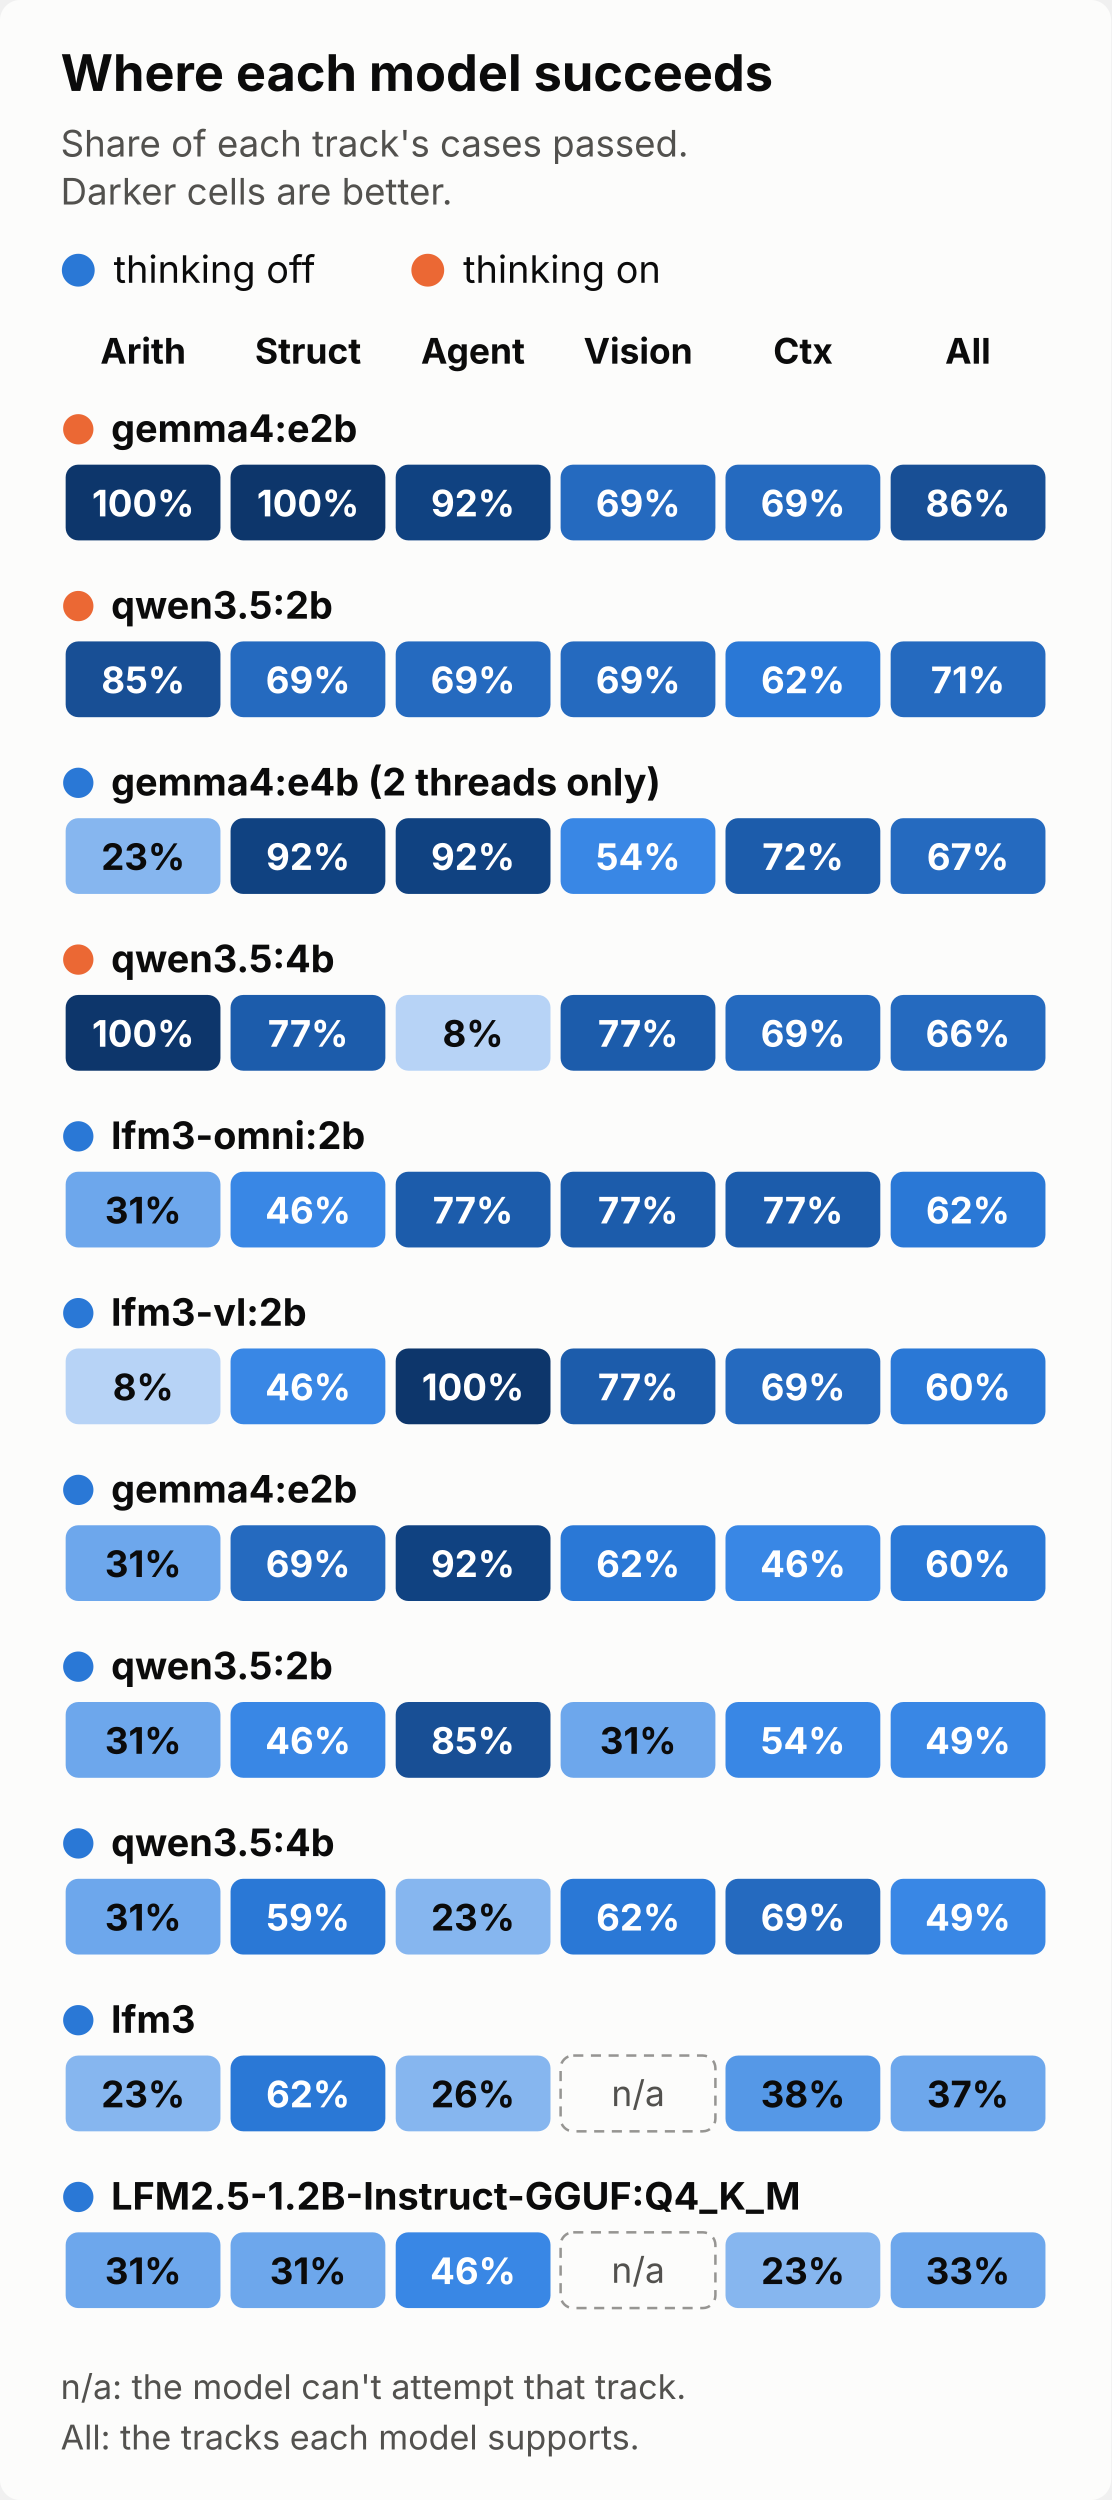
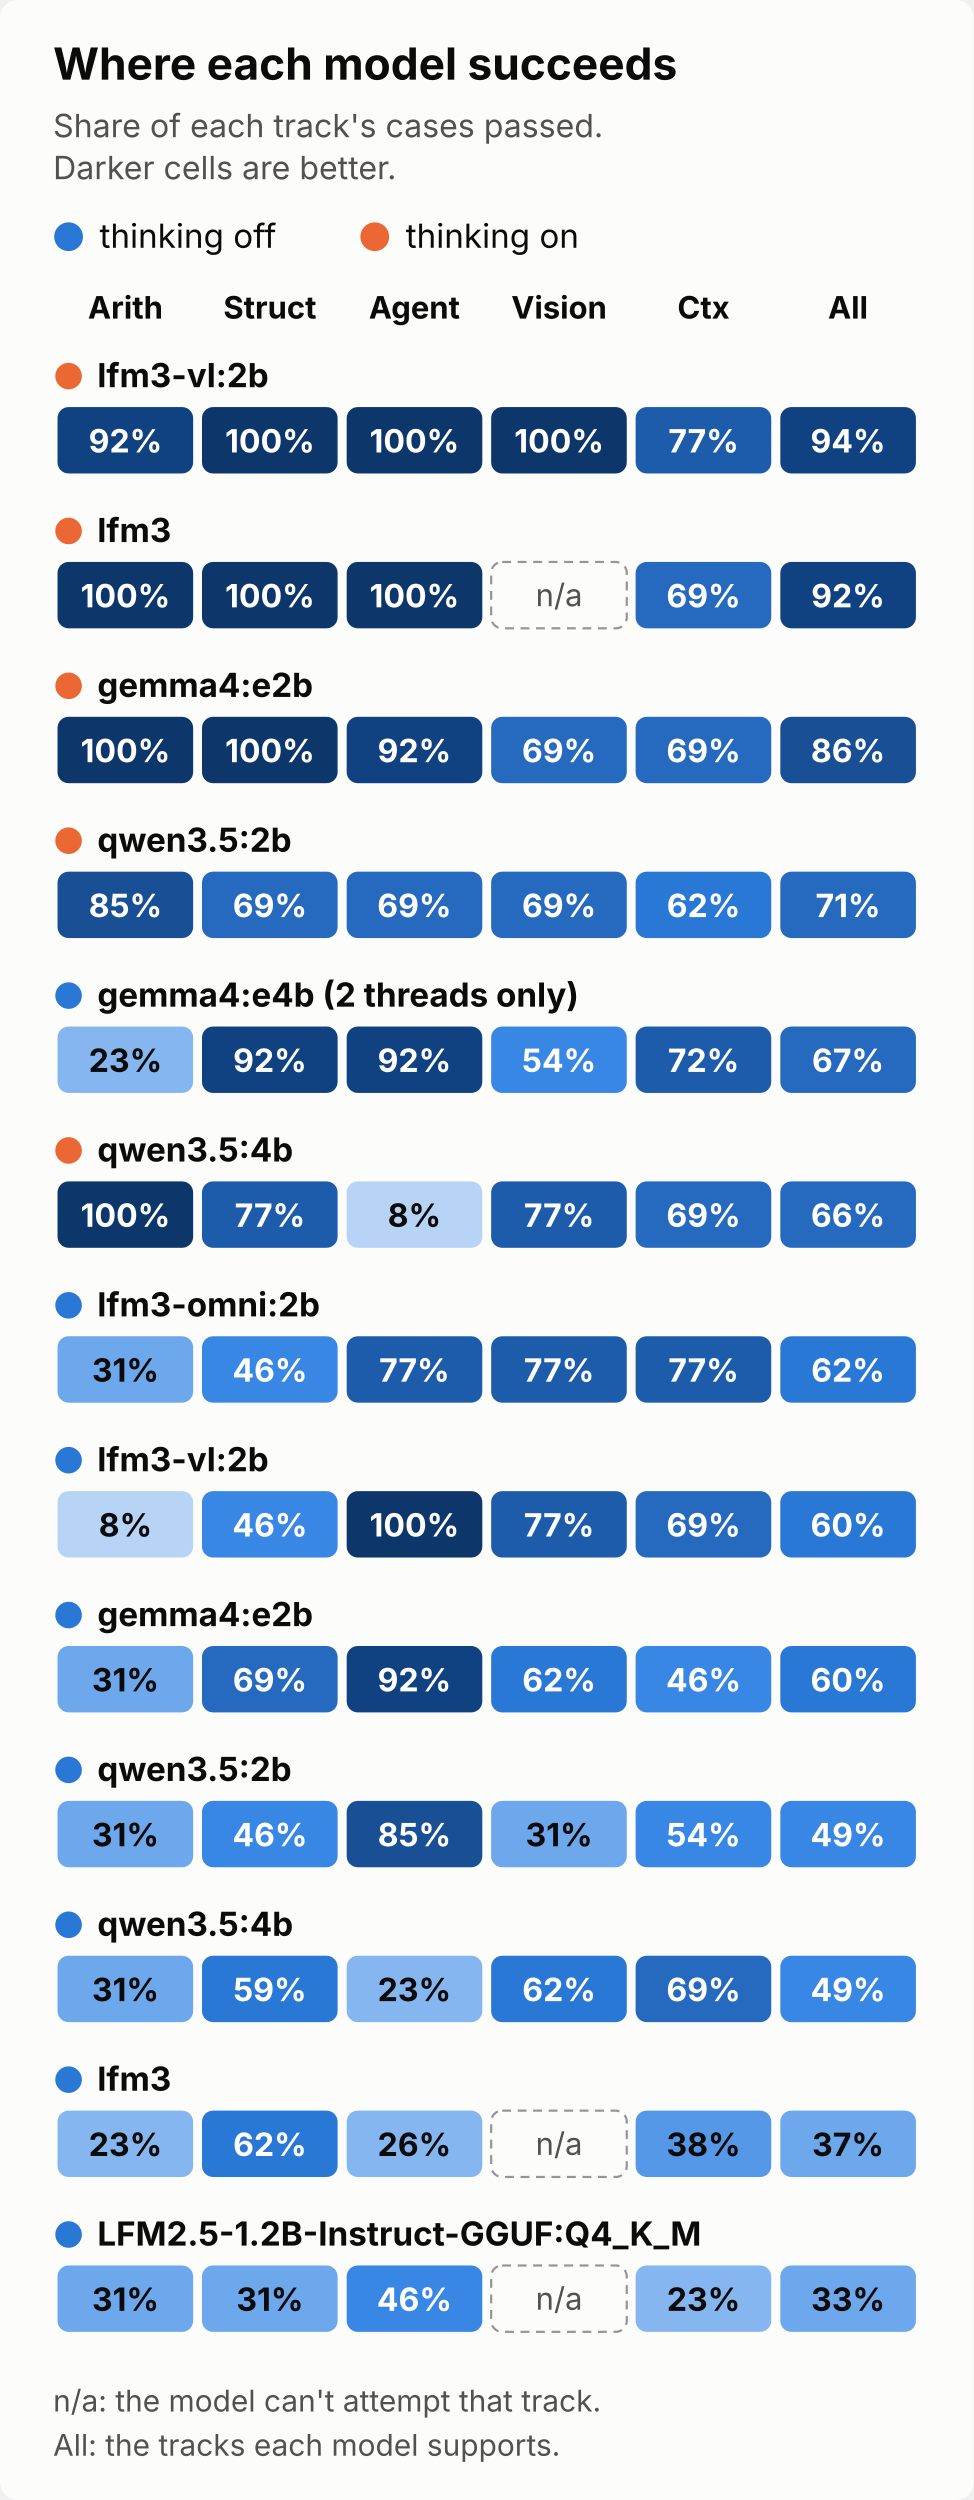
- <svg xmlns="http://www.w3.org/2000/svg" width="440" height="990" viewBox="0 0 440 990" role="img" aria-label="Where each model succeeds">
-   <rect width="440" height="990" rx="8" fill="#fcfcfb" />
+ <svg xmlns="http://www.w3.org/2000/svg" width="440" height="1130" viewBox="0 0 440 1130" role="img" aria-label="Where each model succeeds">
+   <rect width="440" height="1130" rx="8" fill="#fcfcfb" />
  <text x="24.0" y="36.0" font-size="20" font-weight="700" text-anchor="start" fill="#0b0b0b" font-family="system-ui, -apple-system, Segoe UI, sans-serif">Where each model succeeds</text>
  <text x="24.0" y="62.0" font-size="14.5" font-weight="normal" text-anchor="start" fill="#52514e" font-family="system-ui, -apple-system, Segoe UI, sans-serif">Share of each track's cases passed.</text>
  <text x="24.0" y="81.0" font-size="14.5" font-weight="normal" text-anchor="start" fill="#52514e" font-family="system-ui, -apple-system, Segoe UI, sans-serif">Darker cells are better.</text>
  <circle cx="31.0" cy="107.0" r="7.5" fill="#2a78d6" stroke="#fcfcfb" stroke-width="2" />
  <text x="45.0" y="112.0" font-size="15" font-weight="normal" text-anchor="start" fill="#0b0b0b" font-family="system-ui, -apple-system, Segoe UI, sans-serif">thinking off</text>
  <circle cx="169.4" cy="107.0" r="7.5" fill="#eb6834" stroke="#fcfcfb" stroke-width="2" />
  <text x="183.4" y="112.0" font-size="15" font-weight="normal" text-anchor="start" fill="#0b0b0b" font-family="system-ui, -apple-system, Segoe UI, sans-serif">thinking on</text>
  <text x="56.7" y="144.0" font-size="14" font-weight="700" text-anchor="middle" fill="#0b0b0b" font-family="system-ui, -apple-system, Segoe UI, sans-serif">Arith</text>
  <text x="122.0" y="144.0" font-size="14" font-weight="700" text-anchor="middle" fill="#0b0b0b" font-family="system-ui, -apple-system, Segoe UI, sans-serif">Struct</text>
  <text x="187.3" y="144.0" font-size="14" font-weight="700" text-anchor="middle" fill="#0b0b0b" font-family="system-ui, -apple-system, Segoe UI, sans-serif">Agent</text>
  <text x="252.7" y="144.0" font-size="14" font-weight="700" text-anchor="middle" fill="#0b0b0b" font-family="system-ui, -apple-system, Segoe UI, sans-serif">Vision</text>
  <text x="318.0" y="144.0" font-size="14" font-weight="700" text-anchor="middle" fill="#0b0b0b" font-family="system-ui, -apple-system, Segoe UI, sans-serif">Ctx</text>
  <text x="383.3" y="144.0" font-size="14" font-weight="700" text-anchor="middle" fill="#0b0b0b" font-family="system-ui, -apple-system, Segoe UI, sans-serif">All</text>
  <circle cx="31.0" cy="170.0" r="7" fill="#eb6834" stroke="#fcfcfb" stroke-width="2" />
-   <text x="44.0" y="175.0" font-size="15" font-weight="700" text-anchor="start" fill="#0b0b0b" font-family="system-ui, -apple-system, Segoe UI, sans-serif">gemma4:e2b</text>
-   <rect x="26.0" y="184" width="61.3" height="30" rx="5" fill="#0d366b" />
-   <text x="56.7" y="204.5" font-size="14.5" font-weight="700" text-anchor="middle" fill="#ffffff" font-family="system-ui, -apple-system, Segoe UI, sans-serif">100%</text>
+   <text x="44.0" y="175.0" font-size="15" font-weight="700" text-anchor="start" fill="#0b0b0b" font-family="system-ui, -apple-system, Segoe UI, sans-serif">lfm3-vl:2b</text>
+   <rect x="26.0" y="184" width="61.3" height="30" rx="5" fill="#104281" />
+   <text x="56.7" y="204.5" font-size="14.5" font-weight="700" text-anchor="middle" fill="#ffffff" font-family="system-ui, -apple-system, Segoe UI, sans-serif">92%</text>
  <rect x="91.3" y="184" width="61.3" height="30" rx="5" fill="#0d366b" />
  <text x="122.0" y="204.5" font-size="14.5" font-weight="700" text-anchor="middle" fill="#ffffff" font-family="system-ui, -apple-system, Segoe UI, sans-serif">100%</text>
-   <rect x="156.7" y="184" width="61.3" height="30" rx="5" fill="#104281" />
-   <text x="187.3" y="204.5" font-size="14.5" font-weight="700" text-anchor="middle" fill="#ffffff" font-family="system-ui, -apple-system, Segoe UI, sans-serif">92%</text>
-   <rect x="222.0" y="184" width="61.3" height="30" rx="5" fill="#256abf" />
-   <text x="252.7" y="204.5" font-size="14.5" font-weight="700" text-anchor="middle" fill="#ffffff" font-family="system-ui, -apple-system, Segoe UI, sans-serif">69%</text>
-   <rect x="287.3" y="184" width="61.3" height="30" rx="5" fill="#256abf" />
-   <text x="318.0" y="204.5" font-size="14.5" font-weight="700" text-anchor="middle" fill="#ffffff" font-family="system-ui, -apple-system, Segoe UI, sans-serif">69%</text>
-   <rect x="352.7" y="184" width="61.3" height="30" rx="5" fill="#184f95" />
-   <text x="383.3" y="204.5" font-size="14.5" font-weight="700" text-anchor="middle" fill="#ffffff" font-family="system-ui, -apple-system, Segoe UI, sans-serif">86%</text>
+   <rect x="156.7" y="184" width="61.3" height="30" rx="5" fill="#0d366b" />
+   <text x="187.3" y="204.5" font-size="14.5" font-weight="700" text-anchor="middle" fill="#ffffff" font-family="system-ui, -apple-system, Segoe UI, sans-serif">100%</text>
+   <rect x="222.0" y="184" width="61.3" height="30" rx="5" fill="#0d366b" />
+   <text x="252.7" y="204.5" font-size="14.5" font-weight="700" text-anchor="middle" fill="#ffffff" font-family="system-ui, -apple-system, Segoe UI, sans-serif">100%</text>
+   <rect x="287.3" y="184" width="61.3" height="30" rx="5" fill="#1c5cab" />
+   <text x="318.0" y="204.5" font-size="14.5" font-weight="700" text-anchor="middle" fill="#ffffff" font-family="system-ui, -apple-system, Segoe UI, sans-serif">77%</text>
+   <rect x="352.7" y="184" width="61.3" height="30" rx="5" fill="#104281" />
+   <text x="383.3" y="204.5" font-size="14.5" font-weight="700" text-anchor="middle" fill="#ffffff" font-family="system-ui, -apple-system, Segoe UI, sans-serif">94%</text>
  <circle cx="31.0" cy="240.0" r="7" fill="#eb6834" stroke="#fcfcfb" stroke-width="2" />
-   <text x="44.0" y="245.0" font-size="15" font-weight="700" text-anchor="start" fill="#0b0b0b" font-family="system-ui, -apple-system, Segoe UI, sans-serif">qwen3.5:2b</text>
-   <rect x="26.0" y="254" width="61.3" height="30" rx="5" fill="#184f95" />
-   <text x="56.7" y="274.5" font-size="14.5" font-weight="700" text-anchor="middle" fill="#ffffff" font-family="system-ui, -apple-system, Segoe UI, sans-serif">85%</text>
-   <rect x="91.3" y="254" width="61.3" height="30" rx="5" fill="#256abf" />
-   <text x="122.0" y="274.5" font-size="14.5" font-weight="700" text-anchor="middle" fill="#ffffff" font-family="system-ui, -apple-system, Segoe UI, sans-serif">69%</text>
-   <rect x="156.7" y="254" width="61.3" height="30" rx="5" fill="#256abf" />
-   <text x="187.3" y="274.5" font-size="14.5" font-weight="700" text-anchor="middle" fill="#ffffff" font-family="system-ui, -apple-system, Segoe UI, sans-serif">69%</text>
-   <rect x="222.0" y="254" width="61.3" height="30" rx="5" fill="#256abf" />
-   <text x="252.7" y="274.5" font-size="14.5" font-weight="700" text-anchor="middle" fill="#ffffff" font-family="system-ui, -apple-system, Segoe UI, sans-serif">69%</text>
-   <rect x="287.3" y="254" width="61.3" height="30" rx="5" fill="#2a78d6" />
-   <text x="318.0" y="274.5" font-size="14.5" font-weight="700" text-anchor="middle" fill="#ffffff" font-family="system-ui, -apple-system, Segoe UI, sans-serif">62%</text>
-   <rect x="352.7" y="254" width="61.3" height="30" rx="5" fill="#256abf" />
-   <text x="383.3" y="274.5" font-size="14.5" font-weight="700" text-anchor="middle" fill="#ffffff" font-family="system-ui, -apple-system, Segoe UI, sans-serif">71%</text>
-   <circle cx="31.0" cy="310.0" r="7" fill="#2a78d6" stroke="#fcfcfb" stroke-width="2" />
-   <text x="44.0" y="315.0" font-size="15" font-weight="700" text-anchor="start" fill="#0b0b0b" font-family="system-ui, -apple-system, Segoe UI, sans-serif">gemma4:e4b (2 threads only)</text>
-   <rect x="26.0" y="324" width="61.3" height="30" rx="5" fill="#86b6ef" />
-   <text x="56.7" y="344.5" font-size="14.5" font-weight="700" text-anchor="middle" fill="#0b0b0b" font-family="system-ui, -apple-system, Segoe UI, sans-serif">23%</text>
-   <rect x="91.3" y="324" width="61.3" height="30" rx="5" fill="#104281" />
-   <text x="122.0" y="344.5" font-size="14.5" font-weight="700" text-anchor="middle" fill="#ffffff" font-family="system-ui, -apple-system, Segoe UI, sans-serif">92%</text>
+   <text x="44.0" y="245.0" font-size="15" font-weight="700" text-anchor="start" fill="#0b0b0b" font-family="system-ui, -apple-system, Segoe UI, sans-serif">lfm3</text>
+   <rect x="26.0" y="254" width="61.3" height="30" rx="5" fill="#0d366b" />
+   <text x="56.7" y="274.5" font-size="14.5" font-weight="700" text-anchor="middle" fill="#ffffff" font-family="system-ui, -apple-system, Segoe UI, sans-serif">100%</text>
+   <rect x="91.3" y="254" width="61.3" height="30" rx="5" fill="#0d366b" />
+   <text x="122.0" y="274.5" font-size="14.5" font-weight="700" text-anchor="middle" fill="#ffffff" font-family="system-ui, -apple-system, Segoe UI, sans-serif">100%</text>
+   <rect x="156.7" y="254" width="61.3" height="30" rx="5" fill="#0d366b" />
+   <text x="187.3" y="274.5" font-size="14.5" font-weight="700" text-anchor="middle" fill="#ffffff" font-family="system-ui, -apple-system, Segoe UI, sans-serif">100%</text>
+   <rect x="222.0" y="254" width="61.3" height="30" rx="5" fill="none" stroke="#52514e" stroke-opacity="0.6" stroke-dasharray="4 3" />
+   <text x="252.7" y="274.0" font-size="14" font-weight="normal" text-anchor="middle" fill="#52514e" font-family="system-ui, -apple-system, Segoe UI, sans-serif">n/a</text>
+   <rect x="287.3" y="254" width="61.3" height="30" rx="5" fill="#256abf" />
+   <text x="318.0" y="274.5" font-size="14.5" font-weight="700" text-anchor="middle" fill="#ffffff" font-family="system-ui, -apple-system, Segoe UI, sans-serif">69%</text>
+   <rect x="352.7" y="254" width="61.3" height="30" rx="5" fill="#104281" />
+   <text x="383.3" y="274.5" font-size="14.5" font-weight="700" text-anchor="middle" fill="#ffffff" font-family="system-ui, -apple-system, Segoe UI, sans-serif">92%</text>
+   <circle cx="31.0" cy="310.0" r="7" fill="#eb6834" stroke="#fcfcfb" stroke-width="2" />
+   <text x="44.0" y="315.0" font-size="15" font-weight="700" text-anchor="start" fill="#0b0b0b" font-family="system-ui, -apple-system, Segoe UI, sans-serif">gemma4:e2b</text>
+   <rect x="26.0" y="324" width="61.3" height="30" rx="5" fill="#0d366b" />
+   <text x="56.7" y="344.5" font-size="14.5" font-weight="700" text-anchor="middle" fill="#ffffff" font-family="system-ui, -apple-system, Segoe UI, sans-serif">100%</text>
+   <rect x="91.3" y="324" width="61.3" height="30" rx="5" fill="#0d366b" />
+   <text x="122.0" y="344.5" font-size="14.5" font-weight="700" text-anchor="middle" fill="#ffffff" font-family="system-ui, -apple-system, Segoe UI, sans-serif">100%</text>
  <rect x="156.7" y="324" width="61.3" height="30" rx="5" fill="#104281" />
  <text x="187.3" y="344.5" font-size="14.5" font-weight="700" text-anchor="middle" fill="#ffffff" font-family="system-ui, -apple-system, Segoe UI, sans-serif">92%</text>
-   <rect x="222.0" y="324" width="61.3" height="30" rx="5" fill="#3987e5" />
-   <text x="252.7" y="344.5" font-size="14.5" font-weight="700" text-anchor="middle" fill="#ffffff" font-family="system-ui, -apple-system, Segoe UI, sans-serif">54%</text>
-   <rect x="287.3" y="324" width="61.3" height="30" rx="5" fill="#1c5cab" />
-   <text x="318.0" y="344.5" font-size="14.5" font-weight="700" text-anchor="middle" fill="#ffffff" font-family="system-ui, -apple-system, Segoe UI, sans-serif">72%</text>
-   <rect x="352.7" y="324" width="61.3" height="30" rx="5" fill="#256abf" />
-   <text x="383.3" y="344.5" font-size="14.5" font-weight="700" text-anchor="middle" fill="#ffffff" font-family="system-ui, -apple-system, Segoe UI, sans-serif">67%</text>
+   <rect x="222.0" y="324" width="61.3" height="30" rx="5" fill="#256abf" />
+   <text x="252.7" y="344.5" font-size="14.5" font-weight="700" text-anchor="middle" fill="#ffffff" font-family="system-ui, -apple-system, Segoe UI, sans-serif">69%</text>
+   <rect x="287.3" y="324" width="61.3" height="30" rx="5" fill="#256abf" />
+   <text x="318.0" y="344.5" font-size="14.5" font-weight="700" text-anchor="middle" fill="#ffffff" font-family="system-ui, -apple-system, Segoe UI, sans-serif">69%</text>
+   <rect x="352.7" y="324" width="61.3" height="30" rx="5" fill="#184f95" />
+   <text x="383.3" y="344.5" font-size="14.5" font-weight="700" text-anchor="middle" fill="#ffffff" font-family="system-ui, -apple-system, Segoe UI, sans-serif">86%</text>
  <circle cx="31.0" cy="380.0" r="7" fill="#eb6834" stroke="#fcfcfb" stroke-width="2" />
-   <text x="44.0" y="385.0" font-size="15" font-weight="700" text-anchor="start" fill="#0b0b0b" font-family="system-ui, -apple-system, Segoe UI, sans-serif">qwen3.5:4b</text>
-   <rect x="26.0" y="394" width="61.3" height="30" rx="5" fill="#0d366b" />
-   <text x="56.7" y="414.5" font-size="14.5" font-weight="700" text-anchor="middle" fill="#ffffff" font-family="system-ui, -apple-system, Segoe UI, sans-serif">100%</text>
-   <rect x="91.3" y="394" width="61.3" height="30" rx="5" fill="#1c5cab" />
-   <text x="122.0" y="414.5" font-size="14.5" font-weight="700" text-anchor="middle" fill="#ffffff" font-family="system-ui, -apple-system, Segoe UI, sans-serif">77%</text>
-   <rect x="156.7" y="394" width="61.3" height="30" rx="5" fill="#b7d3f6" />
-   <text x="187.3" y="414.5" font-size="14.5" font-weight="700" text-anchor="middle" fill="#0b0b0b" font-family="system-ui, -apple-system, Segoe UI, sans-serif">8%</text>
-   <rect x="222.0" y="394" width="61.3" height="30" rx="5" fill="#1c5cab" />
-   <text x="252.7" y="414.5" font-size="14.5" font-weight="700" text-anchor="middle" fill="#ffffff" font-family="system-ui, -apple-system, Segoe UI, sans-serif">77%</text>
-   <rect x="287.3" y="394" width="61.3" height="30" rx="5" fill="#256abf" />
-   <text x="318.0" y="414.5" font-size="14.5" font-weight="700" text-anchor="middle" fill="#ffffff" font-family="system-ui, -apple-system, Segoe UI, sans-serif">69%</text>
+   <text x="44.0" y="385.0" font-size="15" font-weight="700" text-anchor="start" fill="#0b0b0b" font-family="system-ui, -apple-system, Segoe UI, sans-serif">qwen3.5:2b</text>
+   <rect x="26.0" y="394" width="61.3" height="30" rx="5" fill="#184f95" />
+   <text x="56.7" y="414.5" font-size="14.5" font-weight="700" text-anchor="middle" fill="#ffffff" font-family="system-ui, -apple-system, Segoe UI, sans-serif">85%</text>
+   <rect x="91.3" y="394" width="61.3" height="30" rx="5" fill="#256abf" />
+   <text x="122.0" y="414.5" font-size="14.5" font-weight="700" text-anchor="middle" fill="#ffffff" font-family="system-ui, -apple-system, Segoe UI, sans-serif">69%</text>
+   <rect x="156.7" y="394" width="61.3" height="30" rx="5" fill="#256abf" />
+   <text x="187.3" y="414.5" font-size="14.5" font-weight="700" text-anchor="middle" fill="#ffffff" font-family="system-ui, -apple-system, Segoe UI, sans-serif">69%</text>
+   <rect x="222.0" y="394" width="61.3" height="30" rx="5" fill="#256abf" />
+   <text x="252.7" y="414.5" font-size="14.5" font-weight="700" text-anchor="middle" fill="#ffffff" font-family="system-ui, -apple-system, Segoe UI, sans-serif">69%</text>
+   <rect x="287.3" y="394" width="61.3" height="30" rx="5" fill="#2a78d6" />
+   <text x="318.0" y="414.5" font-size="14.5" font-weight="700" text-anchor="middle" fill="#ffffff" font-family="system-ui, -apple-system, Segoe UI, sans-serif">62%</text>
  <rect x="352.7" y="394" width="61.3" height="30" rx="5" fill="#256abf" />
-   <text x="383.3" y="414.5" font-size="14.5" font-weight="700" text-anchor="middle" fill="#ffffff" font-family="system-ui, -apple-system, Segoe UI, sans-serif">66%</text>
+   <text x="383.3" y="414.5" font-size="14.5" font-weight="700" text-anchor="middle" fill="#ffffff" font-family="system-ui, -apple-system, Segoe UI, sans-serif">71%</text>
  <circle cx="31.0" cy="450.0" r="7" fill="#2a78d6" stroke="#fcfcfb" stroke-width="2" />
-   <text x="44.0" y="455.0" font-size="15" font-weight="700" text-anchor="start" fill="#0b0b0b" font-family="system-ui, -apple-system, Segoe UI, sans-serif">lfm3-omni:2b</text>
-   <rect x="26.0" y="464" width="61.3" height="30" rx="5" fill="#6da7ec" />
-   <text x="56.7" y="484.5" font-size="14.5" font-weight="700" text-anchor="middle" fill="#0b0b0b" font-family="system-ui, -apple-system, Segoe UI, sans-serif">31%</text>
-   <rect x="91.3" y="464" width="61.3" height="30" rx="5" fill="#3987e5" />
-   <text x="122.0" y="484.5" font-size="14.5" font-weight="700" text-anchor="middle" fill="#ffffff" font-family="system-ui, -apple-system, Segoe UI, sans-serif">46%</text>
-   <rect x="156.7" y="464" width="61.3" height="30" rx="5" fill="#1c5cab" />
-   <text x="187.3" y="484.5" font-size="14.5" font-weight="700" text-anchor="middle" fill="#ffffff" font-family="system-ui, -apple-system, Segoe UI, sans-serif">77%</text>
-   <rect x="222.0" y="464" width="61.3" height="30" rx="5" fill="#1c5cab" />
-   <text x="252.7" y="484.5" font-size="14.5" font-weight="700" text-anchor="middle" fill="#ffffff" font-family="system-ui, -apple-system, Segoe UI, sans-serif">77%</text>
+   <text x="44.0" y="455.0" font-size="15" font-weight="700" text-anchor="start" fill="#0b0b0b" font-family="system-ui, -apple-system, Segoe UI, sans-serif">gemma4:e4b (2 threads only)</text>
+   <rect x="26.0" y="464" width="61.3" height="30" rx="5" fill="#86b6ef" />
+   <text x="56.7" y="484.5" font-size="14.5" font-weight="700" text-anchor="middle" fill="#0b0b0b" font-family="system-ui, -apple-system, Segoe UI, sans-serif">23%</text>
+   <rect x="91.3" y="464" width="61.3" height="30" rx="5" fill="#104281" />
+   <text x="122.0" y="484.5" font-size="14.5" font-weight="700" text-anchor="middle" fill="#ffffff" font-family="system-ui, -apple-system, Segoe UI, sans-serif">92%</text>
+   <rect x="156.7" y="464" width="61.3" height="30" rx="5" fill="#104281" />
+   <text x="187.3" y="484.5" font-size="14.5" font-weight="700" text-anchor="middle" fill="#ffffff" font-family="system-ui, -apple-system, Segoe UI, sans-serif">92%</text>
+   <rect x="222.0" y="464" width="61.3" height="30" rx="5" fill="#3987e5" />
+   <text x="252.7" y="484.5" font-size="14.5" font-weight="700" text-anchor="middle" fill="#ffffff" font-family="system-ui, -apple-system, Segoe UI, sans-serif">54%</text>
  <rect x="287.3" y="464" width="61.3" height="30" rx="5" fill="#1c5cab" />
-   <text x="318.0" y="484.5" font-size="14.5" font-weight="700" text-anchor="middle" fill="#ffffff" font-family="system-ui, -apple-system, Segoe UI, sans-serif">77%</text>
-   <rect x="352.7" y="464" width="61.3" height="30" rx="5" fill="#2a78d6" />
-   <text x="383.3" y="484.5" font-size="14.5" font-weight="700" text-anchor="middle" fill="#ffffff" font-family="system-ui, -apple-system, Segoe UI, sans-serif">62%</text>
-   <circle cx="31.0" cy="520.0" r="7" fill="#2a78d6" stroke="#fcfcfb" stroke-width="2" />
-   <text x="44.0" y="525.0" font-size="15" font-weight="700" text-anchor="start" fill="#0b0b0b" font-family="system-ui, -apple-system, Segoe UI, sans-serif">lfm3-vl:2b</text>
-   <rect x="26.0" y="534" width="61.3" height="30" rx="5" fill="#b7d3f6" />
-   <text x="56.7" y="554.5" font-size="14.5" font-weight="700" text-anchor="middle" fill="#0b0b0b" font-family="system-ui, -apple-system, Segoe UI, sans-serif">8%</text>
-   <rect x="91.3" y="534" width="61.3" height="30" rx="5" fill="#3987e5" />
-   <text x="122.0" y="554.5" font-size="14.5" font-weight="700" text-anchor="middle" fill="#ffffff" font-family="system-ui, -apple-system, Segoe UI, sans-serif">46%</text>
-   <rect x="156.7" y="534" width="61.3" height="30" rx="5" fill="#0d366b" />
-   <text x="187.3" y="554.5" font-size="14.5" font-weight="700" text-anchor="middle" fill="#ffffff" font-family="system-ui, -apple-system, Segoe UI, sans-serif">100%</text>
+   <text x="318.0" y="484.5" font-size="14.5" font-weight="700" text-anchor="middle" fill="#ffffff" font-family="system-ui, -apple-system, Segoe UI, sans-serif">72%</text>
+   <rect x="352.7" y="464" width="61.3" height="30" rx="5" fill="#256abf" />
+   <text x="383.3" y="484.5" font-size="14.5" font-weight="700" text-anchor="middle" fill="#ffffff" font-family="system-ui, -apple-system, Segoe UI, sans-serif">67%</text>
+   <circle cx="31.0" cy="520.0" r="7" fill="#eb6834" stroke="#fcfcfb" stroke-width="2" />
+   <text x="44.0" y="525.0" font-size="15" font-weight="700" text-anchor="start" fill="#0b0b0b" font-family="system-ui, -apple-system, Segoe UI, sans-serif">qwen3.5:4b</text>
+   <rect x="26.0" y="534" width="61.3" height="30" rx="5" fill="#0d366b" />
+   <text x="56.7" y="554.5" font-size="14.5" font-weight="700" text-anchor="middle" fill="#ffffff" font-family="system-ui, -apple-system, Segoe UI, sans-serif">100%</text>
+   <rect x="91.3" y="534" width="61.3" height="30" rx="5" fill="#1c5cab" />
+   <text x="122.0" y="554.5" font-size="14.5" font-weight="700" text-anchor="middle" fill="#ffffff" font-family="system-ui, -apple-system, Segoe UI, sans-serif">77%</text>
+   <rect x="156.7" y="534" width="61.3" height="30" rx="5" fill="#b7d3f6" />
+   <text x="187.3" y="554.5" font-size="14.5" font-weight="700" text-anchor="middle" fill="#0b0b0b" font-family="system-ui, -apple-system, Segoe UI, sans-serif">8%</text>
  <rect x="222.0" y="534" width="61.3" height="30" rx="5" fill="#1c5cab" />
  <text x="252.7" y="554.5" font-size="14.5" font-weight="700" text-anchor="middle" fill="#ffffff" font-family="system-ui, -apple-system, Segoe UI, sans-serif">77%</text>
  <rect x="287.3" y="534" width="61.3" height="30" rx="5" fill="#256abf" />
  <text x="318.0" y="554.5" font-size="14.5" font-weight="700" text-anchor="middle" fill="#ffffff" font-family="system-ui, -apple-system, Segoe UI, sans-serif">69%</text>
-   <rect x="352.7" y="534" width="61.3" height="30" rx="5" fill="#2a78d6" />
-   <text x="383.3" y="554.5" font-size="14.5" font-weight="700" text-anchor="middle" fill="#ffffff" font-family="system-ui, -apple-system, Segoe UI, sans-serif">60%</text>
+   <rect x="352.7" y="534" width="61.3" height="30" rx="5" fill="#256abf" />
+   <text x="383.3" y="554.5" font-size="14.5" font-weight="700" text-anchor="middle" fill="#ffffff" font-family="system-ui, -apple-system, Segoe UI, sans-serif">66%</text>
  <circle cx="31.0" cy="590.0" r="7" fill="#2a78d6" stroke="#fcfcfb" stroke-width="2" />
-   <text x="44.0" y="595.0" font-size="15" font-weight="700" text-anchor="start" fill="#0b0b0b" font-family="system-ui, -apple-system, Segoe UI, sans-serif">gemma4:e2b</text>
+   <text x="44.0" y="595.0" font-size="15" font-weight="700" text-anchor="start" fill="#0b0b0b" font-family="system-ui, -apple-system, Segoe UI, sans-serif">lfm3-omni:2b</text>
  <rect x="26.0" y="604" width="61.3" height="30" rx="5" fill="#6da7ec" />
  <text x="56.7" y="624.5" font-size="14.5" font-weight="700" text-anchor="middle" fill="#0b0b0b" font-family="system-ui, -apple-system, Segoe UI, sans-serif">31%</text>
-   <rect x="91.3" y="604" width="61.3" height="30" rx="5" fill="#256abf" />
-   <text x="122.0" y="624.5" font-size="14.5" font-weight="700" text-anchor="middle" fill="#ffffff" font-family="system-ui, -apple-system, Segoe UI, sans-serif">69%</text>
-   <rect x="156.7" y="604" width="61.3" height="30" rx="5" fill="#104281" />
-   <text x="187.3" y="624.5" font-size="14.5" font-weight="700" text-anchor="middle" fill="#ffffff" font-family="system-ui, -apple-system, Segoe UI, sans-serif">92%</text>
-   <rect x="222.0" y="604" width="61.3" height="30" rx="5" fill="#2a78d6" />
-   <text x="252.7" y="624.5" font-size="14.5" font-weight="700" text-anchor="middle" fill="#ffffff" font-family="system-ui, -apple-system, Segoe UI, sans-serif">62%</text>
-   <rect x="287.3" y="604" width="61.3" height="30" rx="5" fill="#3987e5" />
-   <text x="318.0" y="624.5" font-size="14.5" font-weight="700" text-anchor="middle" fill="#ffffff" font-family="system-ui, -apple-system, Segoe UI, sans-serif">46%</text>
+   <rect x="91.3" y="604" width="61.3" height="30" rx="5" fill="#3987e5" />
+   <text x="122.0" y="624.5" font-size="14.5" font-weight="700" text-anchor="middle" fill="#ffffff" font-family="system-ui, -apple-system, Segoe UI, sans-serif">46%</text>
+   <rect x="156.7" y="604" width="61.3" height="30" rx="5" fill="#1c5cab" />
+   <text x="187.3" y="624.5" font-size="14.5" font-weight="700" text-anchor="middle" fill="#ffffff" font-family="system-ui, -apple-system, Segoe UI, sans-serif">77%</text>
+   <rect x="222.0" y="604" width="61.3" height="30" rx="5" fill="#1c5cab" />
+   <text x="252.7" y="624.5" font-size="14.5" font-weight="700" text-anchor="middle" fill="#ffffff" font-family="system-ui, -apple-system, Segoe UI, sans-serif">77%</text>
+   <rect x="287.3" y="604" width="61.3" height="30" rx="5" fill="#1c5cab" />
+   <text x="318.0" y="624.5" font-size="14.5" font-weight="700" text-anchor="middle" fill="#ffffff" font-family="system-ui, -apple-system, Segoe UI, sans-serif">77%</text>
  <rect x="352.7" y="604" width="61.3" height="30" rx="5" fill="#2a78d6" />
-   <text x="383.3" y="624.5" font-size="14.5" font-weight="700" text-anchor="middle" fill="#ffffff" font-family="system-ui, -apple-system, Segoe UI, sans-serif">60%</text>
+   <text x="383.3" y="624.5" font-size="14.5" font-weight="700" text-anchor="middle" fill="#ffffff" font-family="system-ui, -apple-system, Segoe UI, sans-serif">62%</text>
  <circle cx="31.0" cy="660.0" r="7" fill="#2a78d6" stroke="#fcfcfb" stroke-width="2" />
-   <text x="44.0" y="665.0" font-size="15" font-weight="700" text-anchor="start" fill="#0b0b0b" font-family="system-ui, -apple-system, Segoe UI, sans-serif">qwen3.5:2b</text>
-   <rect x="26.0" y="674" width="61.3" height="30" rx="5" fill="#6da7ec" />
-   <text x="56.7" y="694.5" font-size="14.5" font-weight="700" text-anchor="middle" fill="#0b0b0b" font-family="system-ui, -apple-system, Segoe UI, sans-serif">31%</text>
+   <text x="44.0" y="665.0" font-size="15" font-weight="700" text-anchor="start" fill="#0b0b0b" font-family="system-ui, -apple-system, Segoe UI, sans-serif">lfm3-vl:2b</text>
+   <rect x="26.0" y="674" width="61.3" height="30" rx="5" fill="#b7d3f6" />
+   <text x="56.7" y="694.5" font-size="14.5" font-weight="700" text-anchor="middle" fill="#0b0b0b" font-family="system-ui, -apple-system, Segoe UI, sans-serif">8%</text>
  <rect x="91.3" y="674" width="61.3" height="30" rx="5" fill="#3987e5" />
  <text x="122.0" y="694.5" font-size="14.5" font-weight="700" text-anchor="middle" fill="#ffffff" font-family="system-ui, -apple-system, Segoe UI, sans-serif">46%</text>
-   <rect x="156.7" y="674" width="61.3" height="30" rx="5" fill="#184f95" />
-   <text x="187.3" y="694.5" font-size="14.5" font-weight="700" text-anchor="middle" fill="#ffffff" font-family="system-ui, -apple-system, Segoe UI, sans-serif">85%</text>
-   <rect x="222.0" y="674" width="61.3" height="30" rx="5" fill="#6da7ec" />
-   <text x="252.7" y="694.5" font-size="14.5" font-weight="700" text-anchor="middle" fill="#0b0b0b" font-family="system-ui, -apple-system, Segoe UI, sans-serif">31%</text>
-   <rect x="287.3" y="674" width="61.3" height="30" rx="5" fill="#3987e5" />
-   <text x="318.0" y="694.5" font-size="14.5" font-weight="700" text-anchor="middle" fill="#ffffff" font-family="system-ui, -apple-system, Segoe UI, sans-serif">54%</text>
-   <rect x="352.7" y="674" width="61.3" height="30" rx="5" fill="#3987e5" />
-   <text x="383.3" y="694.5" font-size="14.5" font-weight="700" text-anchor="middle" fill="#ffffff" font-family="system-ui, -apple-system, Segoe UI, sans-serif">49%</text>
+   <rect x="156.7" y="674" width="61.3" height="30" rx="5" fill="#0d366b" />
+   <text x="187.3" y="694.5" font-size="14.5" font-weight="700" text-anchor="middle" fill="#ffffff" font-family="system-ui, -apple-system, Segoe UI, sans-serif">100%</text>
+   <rect x="222.0" y="674" width="61.3" height="30" rx="5" fill="#1c5cab" />
+   <text x="252.7" y="694.5" font-size="14.5" font-weight="700" text-anchor="middle" fill="#ffffff" font-family="system-ui, -apple-system, Segoe UI, sans-serif">77%</text>
+   <rect x="287.3" y="674" width="61.3" height="30" rx="5" fill="#256abf" />
+   <text x="318.0" y="694.5" font-size="14.5" font-weight="700" text-anchor="middle" fill="#ffffff" font-family="system-ui, -apple-system, Segoe UI, sans-serif">69%</text>
+   <rect x="352.7" y="674" width="61.3" height="30" rx="5" fill="#2a78d6" />
+   <text x="383.3" y="694.5" font-size="14.5" font-weight="700" text-anchor="middle" fill="#ffffff" font-family="system-ui, -apple-system, Segoe UI, sans-serif">60%</text>
  <circle cx="31.0" cy="730.0" r="7" fill="#2a78d6" stroke="#fcfcfb" stroke-width="2" />
-   <text x="44.0" y="735.0" font-size="15" font-weight="700" text-anchor="start" fill="#0b0b0b" font-family="system-ui, -apple-system, Segoe UI, sans-serif">qwen3.5:4b</text>
+   <text x="44.0" y="735.0" font-size="15" font-weight="700" text-anchor="start" fill="#0b0b0b" font-family="system-ui, -apple-system, Segoe UI, sans-serif">gemma4:e2b</text>
  <rect x="26.0" y="744" width="61.3" height="30" rx="5" fill="#6da7ec" />
  <text x="56.7" y="764.5" font-size="14.5" font-weight="700" text-anchor="middle" fill="#0b0b0b" font-family="system-ui, -apple-system, Segoe UI, sans-serif">31%</text>
-   <rect x="91.3" y="744" width="61.3" height="30" rx="5" fill="#2a78d6" />
-   <text x="122.0" y="764.5" font-size="14.5" font-weight="700" text-anchor="middle" fill="#ffffff" font-family="system-ui, -apple-system, Segoe UI, sans-serif">59%</text>
-   <rect x="156.7" y="744" width="61.3" height="30" rx="5" fill="#86b6ef" />
-   <text x="187.3" y="764.5" font-size="14.5" font-weight="700" text-anchor="middle" fill="#0b0b0b" font-family="system-ui, -apple-system, Segoe UI, sans-serif">23%</text>
+   <rect x="91.3" y="744" width="61.3" height="30" rx="5" fill="#256abf" />
+   <text x="122.0" y="764.5" font-size="14.5" font-weight="700" text-anchor="middle" fill="#ffffff" font-family="system-ui, -apple-system, Segoe UI, sans-serif">69%</text>
+   <rect x="156.7" y="744" width="61.3" height="30" rx="5" fill="#104281" />
+   <text x="187.3" y="764.5" font-size="14.5" font-weight="700" text-anchor="middle" fill="#ffffff" font-family="system-ui, -apple-system, Segoe UI, sans-serif">92%</text>
  <rect x="222.0" y="744" width="61.3" height="30" rx="5" fill="#2a78d6" />
  <text x="252.7" y="764.5" font-size="14.5" font-weight="700" text-anchor="middle" fill="#ffffff" font-family="system-ui, -apple-system, Segoe UI, sans-serif">62%</text>
-   <rect x="287.3" y="744" width="61.3" height="30" rx="5" fill="#256abf" />
-   <text x="318.0" y="764.5" font-size="14.5" font-weight="700" text-anchor="middle" fill="#ffffff" font-family="system-ui, -apple-system, Segoe UI, sans-serif">69%</text>
-   <rect x="352.7" y="744" width="61.3" height="30" rx="5" fill="#3987e5" />
-   <text x="383.3" y="764.5" font-size="14.5" font-weight="700" text-anchor="middle" fill="#ffffff" font-family="system-ui, -apple-system, Segoe UI, sans-serif">49%</text>
+   <rect x="287.3" y="744" width="61.3" height="30" rx="5" fill="#3987e5" />
+   <text x="318.0" y="764.5" font-size="14.5" font-weight="700" text-anchor="middle" fill="#ffffff" font-family="system-ui, -apple-system, Segoe UI, sans-serif">46%</text>
+   <rect x="352.7" y="744" width="61.3" height="30" rx="5" fill="#2a78d6" />
+   <text x="383.3" y="764.5" font-size="14.5" font-weight="700" text-anchor="middle" fill="#ffffff" font-family="system-ui, -apple-system, Segoe UI, sans-serif">60%</text>
  <circle cx="31.0" cy="800.0" r="7" fill="#2a78d6" stroke="#fcfcfb" stroke-width="2" />
-   <text x="44.0" y="805.0" font-size="15" font-weight="700" text-anchor="start" fill="#0b0b0b" font-family="system-ui, -apple-system, Segoe UI, sans-serif">lfm3</text>
-   <rect x="26.0" y="814" width="61.3" height="30" rx="5" fill="#86b6ef" />
-   <text x="56.7" y="834.5" font-size="14.5" font-weight="700" text-anchor="middle" fill="#0b0b0b" font-family="system-ui, -apple-system, Segoe UI, sans-serif">23%</text>
-   <rect x="91.3" y="814" width="61.3" height="30" rx="5" fill="#2a78d6" />
-   <text x="122.0" y="834.5" font-size="14.5" font-weight="700" text-anchor="middle" fill="#ffffff" font-family="system-ui, -apple-system, Segoe UI, sans-serif">62%</text>
-   <rect x="156.7" y="814" width="61.3" height="30" rx="5" fill="#86b6ef" />
-   <text x="187.3" y="834.5" font-size="14.5" font-weight="700" text-anchor="middle" fill="#0b0b0b" font-family="system-ui, -apple-system, Segoe UI, sans-serif">26%</text>
-   <rect x="222.0" y="814" width="61.3" height="30" rx="5" fill="none" stroke="#52514e" stroke-opacity="0.6" stroke-dasharray="4 3" />
-   <text x="252.7" y="834.0" font-size="14" font-weight="normal" text-anchor="middle" fill="#52514e" font-family="system-ui, -apple-system, Segoe UI, sans-serif">n/a</text>
-   <rect x="287.3" y="814" width="61.3" height="30" rx="5" fill="#5598e7" />
-   <text x="318.0" y="834.5" font-size="14.5" font-weight="700" text-anchor="middle" fill="#0b0b0b" font-family="system-ui, -apple-system, Segoe UI, sans-serif">38%</text>
-   <rect x="352.7" y="814" width="61.3" height="30" rx="5" fill="#6da7ec" />
-   <text x="383.3" y="834.5" font-size="14.5" font-weight="700" text-anchor="middle" fill="#0b0b0b" font-family="system-ui, -apple-system, Segoe UI, sans-serif">37%</text>
+   <text x="44.0" y="805.0" font-size="15" font-weight="700" text-anchor="start" fill="#0b0b0b" font-family="system-ui, -apple-system, Segoe UI, sans-serif">qwen3.5:2b</text>
+   <rect x="26.0" y="814" width="61.3" height="30" rx="5" fill="#6da7ec" />
+   <text x="56.7" y="834.5" font-size="14.5" font-weight="700" text-anchor="middle" fill="#0b0b0b" font-family="system-ui, -apple-system, Segoe UI, sans-serif">31%</text>
+   <rect x="91.3" y="814" width="61.3" height="30" rx="5" fill="#3987e5" />
+   <text x="122.0" y="834.5" font-size="14.5" font-weight="700" text-anchor="middle" fill="#ffffff" font-family="system-ui, -apple-system, Segoe UI, sans-serif">46%</text>
+   <rect x="156.7" y="814" width="61.3" height="30" rx="5" fill="#184f95" />
+   <text x="187.3" y="834.5" font-size="14.5" font-weight="700" text-anchor="middle" fill="#ffffff" font-family="system-ui, -apple-system, Segoe UI, sans-serif">85%</text>
+   <rect x="222.0" y="814" width="61.3" height="30" rx="5" fill="#6da7ec" />
+   <text x="252.7" y="834.5" font-size="14.5" font-weight="700" text-anchor="middle" fill="#0b0b0b" font-family="system-ui, -apple-system, Segoe UI, sans-serif">31%</text>
+   <rect x="287.3" y="814" width="61.3" height="30" rx="5" fill="#3987e5" />
+   <text x="318.0" y="834.5" font-size="14.5" font-weight="700" text-anchor="middle" fill="#ffffff" font-family="system-ui, -apple-system, Segoe UI, sans-serif">54%</text>
+   <rect x="352.7" y="814" width="61.3" height="30" rx="5" fill="#3987e5" />
+   <text x="383.3" y="834.5" font-size="14.5" font-weight="700" text-anchor="middle" fill="#ffffff" font-family="system-ui, -apple-system, Segoe UI, sans-serif">49%</text>
  <circle cx="31.0" cy="870.0" r="7" fill="#2a78d6" stroke="#fcfcfb" stroke-width="2" />
-   <text x="44.0" y="875.0" font-size="15" font-weight="700" text-anchor="start" fill="#0b0b0b" font-family="system-ui, -apple-system, Segoe UI, sans-serif">LFM2.5-1.2B-Instruct-GGUF:Q4_K_M</text>
+   <text x="44.0" y="875.0" font-size="15" font-weight="700" text-anchor="start" fill="#0b0b0b" font-family="system-ui, -apple-system, Segoe UI, sans-serif">qwen3.5:4b</text>
  <rect x="26.0" y="884" width="61.3" height="30" rx="5" fill="#6da7ec" />
  <text x="56.7" y="904.5" font-size="14.5" font-weight="700" text-anchor="middle" fill="#0b0b0b" font-family="system-ui, -apple-system, Segoe UI, sans-serif">31%</text>
-   <rect x="91.3" y="884" width="61.3" height="30" rx="5" fill="#6da7ec" />
-   <text x="122.0" y="904.5" font-size="14.5" font-weight="700" text-anchor="middle" fill="#0b0b0b" font-family="system-ui, -apple-system, Segoe UI, sans-serif">31%</text>
-   <rect x="156.7" y="884" width="61.3" height="30" rx="5" fill="#3987e5" />
-   <text x="187.3" y="904.5" font-size="14.5" font-weight="700" text-anchor="middle" fill="#ffffff" font-family="system-ui, -apple-system, Segoe UI, sans-serif">46%</text>
-   <rect x="222.0" y="884" width="61.3" height="30" rx="5" fill="none" stroke="#52514e" stroke-opacity="0.6" stroke-dasharray="4 3" />
-   <text x="252.7" y="904.0" font-size="14" font-weight="normal" text-anchor="middle" fill="#52514e" font-family="system-ui, -apple-system, Segoe UI, sans-serif">n/a</text>
-   <rect x="287.3" y="884" width="61.3" height="30" rx="5" fill="#86b6ef" />
-   <text x="318.0" y="904.5" font-size="14.5" font-weight="700" text-anchor="middle" fill="#0b0b0b" font-family="system-ui, -apple-system, Segoe UI, sans-serif">23%</text>
-   <rect x="352.7" y="884" width="61.3" height="30" rx="5" fill="#6da7ec" />
-   <text x="383.3" y="904.5" font-size="14.5" font-weight="700" text-anchor="middle" fill="#0b0b0b" font-family="system-ui, -apple-system, Segoe UI, sans-serif">33%</text>
-   <text x="24.0" y="950.0" font-size="13.5" font-weight="normal" text-anchor="start" fill="#52514e" font-family="system-ui, -apple-system, Segoe UI, sans-serif">n/a: the model can't attempt that track.</text>
-   <text x="24.0" y="970.0" font-size="13.5" font-weight="normal" text-anchor="start" fill="#52514e" font-family="system-ui, -apple-system, Segoe UI, sans-serif">All: the tracks each model supports.</text>
+   <rect x="91.3" y="884" width="61.3" height="30" rx="5" fill="#2a78d6" />
+   <text x="122.0" y="904.5" font-size="14.5" font-weight="700" text-anchor="middle" fill="#ffffff" font-family="system-ui, -apple-system, Segoe UI, sans-serif">59%</text>
+   <rect x="156.7" y="884" width="61.3" height="30" rx="5" fill="#86b6ef" />
+   <text x="187.3" y="904.5" font-size="14.5" font-weight="700" text-anchor="middle" fill="#0b0b0b" font-family="system-ui, -apple-system, Segoe UI, sans-serif">23%</text>
+   <rect x="222.0" y="884" width="61.3" height="30" rx="5" fill="#2a78d6" />
+   <text x="252.7" y="904.5" font-size="14.5" font-weight="700" text-anchor="middle" fill="#ffffff" font-family="system-ui, -apple-system, Segoe UI, sans-serif">62%</text>
+   <rect x="287.3" y="884" width="61.3" height="30" rx="5" fill="#256abf" />
+   <text x="318.0" y="904.5" font-size="14.5" font-weight="700" text-anchor="middle" fill="#ffffff" font-family="system-ui, -apple-system, Segoe UI, sans-serif">69%</text>
+   <rect x="352.7" y="884" width="61.3" height="30" rx="5" fill="#3987e5" />
+   <text x="383.3" y="904.5" font-size="14.5" font-weight="700" text-anchor="middle" fill="#ffffff" font-family="system-ui, -apple-system, Segoe UI, sans-serif">49%</text>
+   <circle cx="31.0" cy="940.0" r="7" fill="#2a78d6" stroke="#fcfcfb" stroke-width="2" />
+   <text x="44.0" y="945.0" font-size="15" font-weight="700" text-anchor="start" fill="#0b0b0b" font-family="system-ui, -apple-system, Segoe UI, sans-serif">lfm3</text>
+   <rect x="26.0" y="954" width="61.3" height="30" rx="5" fill="#86b6ef" />
+   <text x="56.7" y="974.5" font-size="14.5" font-weight="700" text-anchor="middle" fill="#0b0b0b" font-family="system-ui, -apple-system, Segoe UI, sans-serif">23%</text>
+   <rect x="91.3" y="954" width="61.3" height="30" rx="5" fill="#2a78d6" />
+   <text x="122.0" y="974.5" font-size="14.5" font-weight="700" text-anchor="middle" fill="#ffffff" font-family="system-ui, -apple-system, Segoe UI, sans-serif">62%</text>
+   <rect x="156.7" y="954" width="61.3" height="30" rx="5" fill="#86b6ef" />
+   <text x="187.3" y="974.5" font-size="14.5" font-weight="700" text-anchor="middle" fill="#0b0b0b" font-family="system-ui, -apple-system, Segoe UI, sans-serif">26%</text>
+   <rect x="222.0" y="954" width="61.3" height="30" rx="5" fill="none" stroke="#52514e" stroke-opacity="0.6" stroke-dasharray="4 3" />
+   <text x="252.7" y="974.0" font-size="14" font-weight="normal" text-anchor="middle" fill="#52514e" font-family="system-ui, -apple-system, Segoe UI, sans-serif">n/a</text>
+   <rect x="287.3" y="954" width="61.3" height="30" rx="5" fill="#5598e7" />
+   <text x="318.0" y="974.5" font-size="14.5" font-weight="700" text-anchor="middle" fill="#0b0b0b" font-family="system-ui, -apple-system, Segoe UI, sans-serif">38%</text>
+   <rect x="352.7" y="954" width="61.3" height="30" rx="5" fill="#6da7ec" />
+   <text x="383.3" y="974.5" font-size="14.5" font-weight="700" text-anchor="middle" fill="#0b0b0b" font-family="system-ui, -apple-system, Segoe UI, sans-serif">37%</text>
+   <circle cx="31.0" cy="1010.0" r="7" fill="#2a78d6" stroke="#fcfcfb" stroke-width="2" />
+   <text x="44.0" y="1015.0" font-size="15" font-weight="700" text-anchor="start" fill="#0b0b0b" font-family="system-ui, -apple-system, Segoe UI, sans-serif">LFM2.5-1.2B-Instruct-GGUF:Q4_K_M</text>
+   <rect x="26.0" y="1024" width="61.3" height="30" rx="5" fill="#6da7ec" />
+   <text x="56.7" y="1044.5" font-size="14.5" font-weight="700" text-anchor="middle" fill="#0b0b0b" font-family="system-ui, -apple-system, Segoe UI, sans-serif">31%</text>
+   <rect x="91.3" y="1024" width="61.3" height="30" rx="5" fill="#6da7ec" />
+   <text x="122.0" y="1044.5" font-size="14.5" font-weight="700" text-anchor="middle" fill="#0b0b0b" font-family="system-ui, -apple-system, Segoe UI, sans-serif">31%</text>
+   <rect x="156.7" y="1024" width="61.3" height="30" rx="5" fill="#3987e5" />
+   <text x="187.3" y="1044.5" font-size="14.5" font-weight="700" text-anchor="middle" fill="#ffffff" font-family="system-ui, -apple-system, Segoe UI, sans-serif">46%</text>
+   <rect x="222.0" y="1024" width="61.3" height="30" rx="5" fill="none" stroke="#52514e" stroke-opacity="0.6" stroke-dasharray="4 3" />
+   <text x="252.7" y="1044.0" font-size="14" font-weight="normal" text-anchor="middle" fill="#52514e" font-family="system-ui, -apple-system, Segoe UI, sans-serif">n/a</text>
+   <rect x="287.3" y="1024" width="61.3" height="30" rx="5" fill="#86b6ef" />
+   <text x="318.0" y="1044.5" font-size="14.5" font-weight="700" text-anchor="middle" fill="#0b0b0b" font-family="system-ui, -apple-system, Segoe UI, sans-serif">23%</text>
+   <rect x="352.7" y="1024" width="61.3" height="30" rx="5" fill="#6da7ec" />
+   <text x="383.3" y="1044.5" font-size="14.5" font-weight="700" text-anchor="middle" fill="#0b0b0b" font-family="system-ui, -apple-system, Segoe UI, sans-serif">33%</text>
+   <text x="24.0" y="1090.0" font-size="13.5" font-weight="normal" text-anchor="start" fill="#52514e" font-family="system-ui, -apple-system, Segoe UI, sans-serif">n/a: the model can't attempt that track.</text>
+   <text x="24.0" y="1110.0" font-size="13.5" font-weight="normal" text-anchor="start" fill="#52514e" font-family="system-ui, -apple-system, Segoe UI, sans-serif">All: the tracks each model supports.</text>
</svg>
